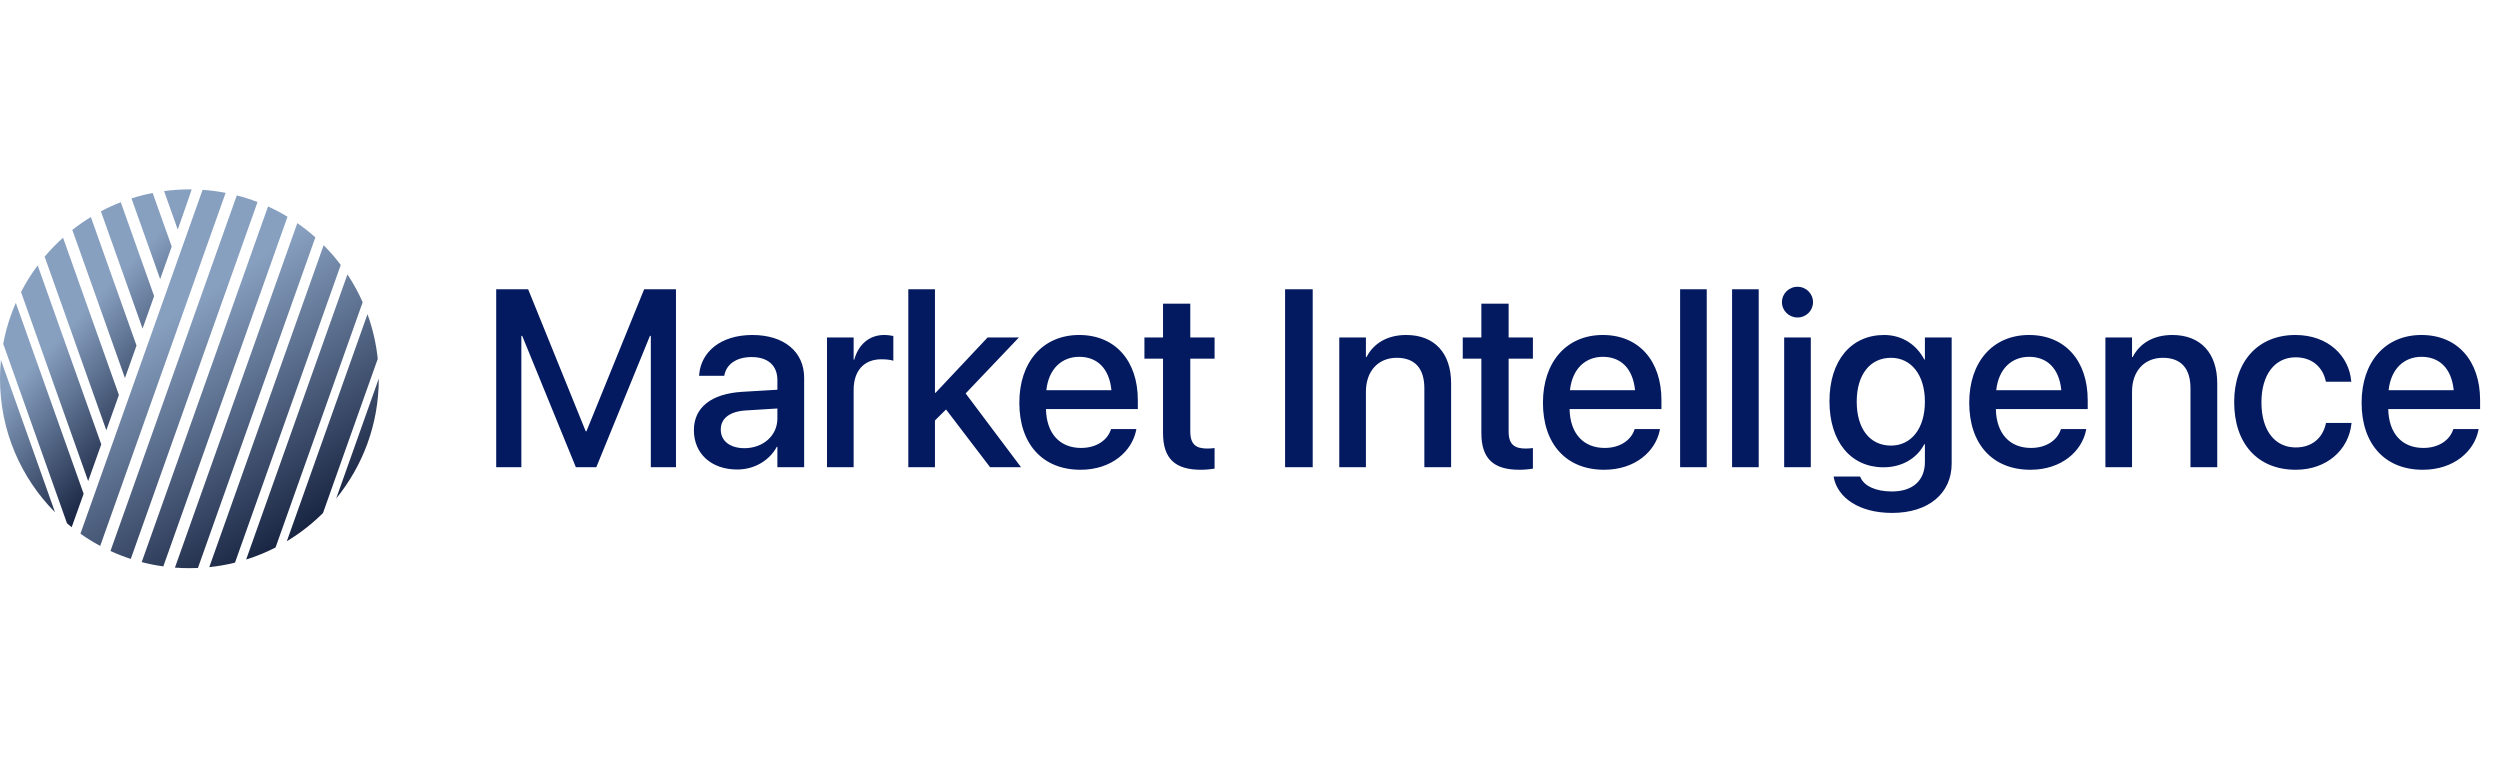
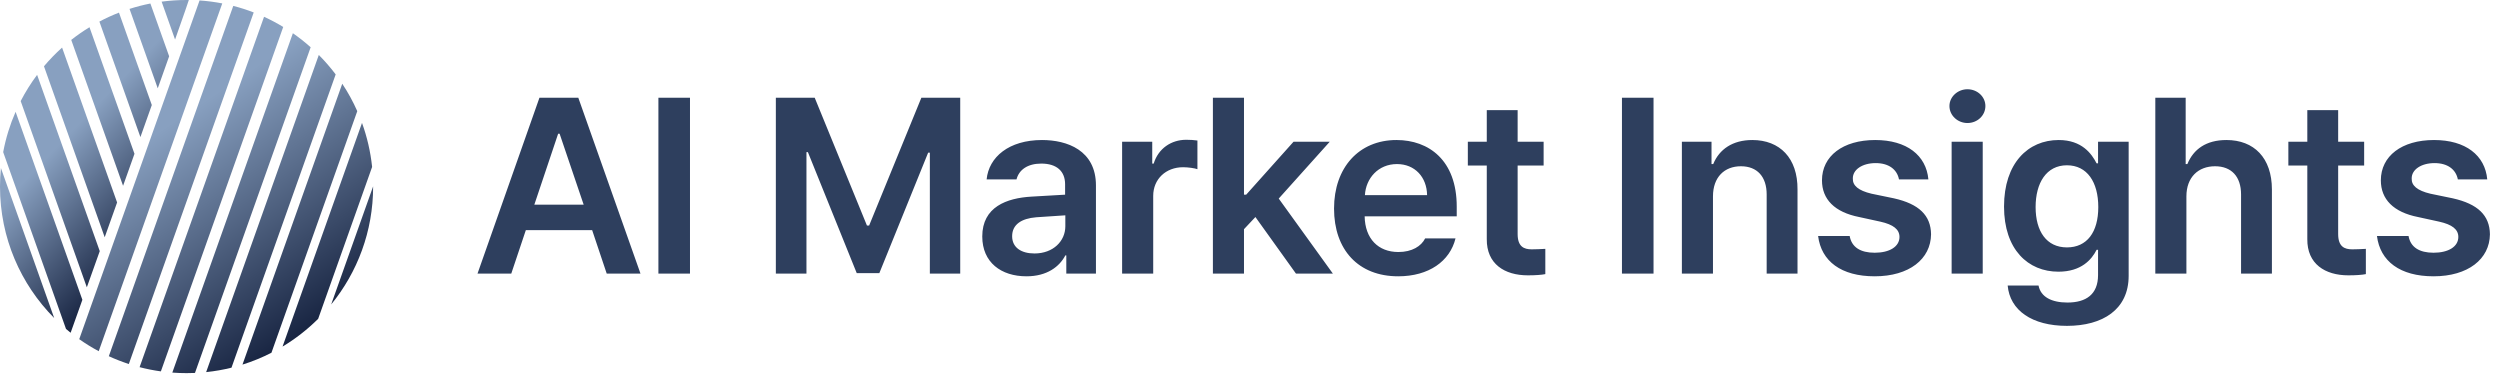
- <svg xmlns="http://www.w3.org/2000/svg" width="198" height="60" viewBox="0 0 198 60" fill="none">
-   <path d="M30 29.999C30 33.594 28.735 36.894 26.627 39.477L30 29.982L30 29.999Z" fill="url(#paint0_linear_1582_128)" />
-   <path d="M25.58 40.633L29.918 28.42C29.789 27.191 29.512 26.005 29.105 24.882L22.717 42.865C23.76 42.237 24.721 41.487 25.58 40.633Z" fill="url(#paint1_linear_1582_128)" />
-   <path d="M28.724 23.936L21.824 43.361C21.082 43.741 20.303 44.061 19.495 44.314L27.517 21.731C27.979 22.428 28.383 23.165 28.724 23.936Z" fill="url(#paint2_linear_1582_128)" />
-   <path d="M18.611 44.562L26.988 20.982C26.572 20.43 26.119 19.907 25.632 19.419L16.574 44.918C17.268 44.845 17.949 44.725 18.611 44.562Z" fill="url(#paint3_linear_1582_128)" />
-   <path d="M24.977 18.798L15.675 44.984C15.451 44.994 15.226 44.999 15 44.999C14.614 44.999 14.232 44.985 13.854 44.956L23.547 17.671C24.047 18.018 24.524 18.395 24.977 18.798Z" fill="url(#paint4_linear_1582_128)" />
-   <path d="M12.934 44.858L22.771 17.166C22.275 16.866 21.761 16.593 21.229 16.35L11.223 44.52C11.781 44.664 12.352 44.778 12.934 44.858Z" fill="url(#paint5_linear_1582_128)" />
-   <path d="M20.398 16L10.357 44.267C9.807 44.088 9.27 43.878 8.749 43.639L18.755 15.473C19.316 15.618 19.865 15.794 20.398 16Z" fill="url(#paint6_linear_1582_128)" />
-   <path d="M7.937 43.236L17.87 15.274C17.274 15.158 16.664 15.078 16.045 15.035L6.37 42.27C6.871 42.623 7.394 42.945 7.937 43.236Z" fill="url(#paint7_linear_1582_128)" />
-   <path fill-rule="evenodd" clip-rule="evenodd" d="M12.092 15.282C11.52 15.394 10.96 15.539 10.414 15.714L12.685 22.105C13.011 21.187 13.319 20.319 13.6 19.527L12.092 15.282ZM14.076 18.18C14.762 16.238 15.194 15.001 15.181 15.001C15.121 15 15.061 15 15 15C14.32 15 13.65 15.045 12.994 15.133L14.076 18.18ZM7.991 16.735C8.499 16.466 9.025 16.225 9.566 16.015L12.207 23.449C11.911 24.283 11.603 25.147 11.291 26.024L7.991 16.735ZM7.196 17.187C6.686 17.499 6.196 17.84 5.728 18.208L9.896 29.94C10.2 29.086 10.507 28.224 10.812 27.367L7.196 17.187ZM3.535 20.327C3.986 19.794 4.473 19.292 4.993 18.826L9.417 31.282C9.075 32.242 8.74 33.181 8.42 34.077L3.535 20.327ZM2.985 21.019C2.489 21.681 2.046 22.386 1.664 23.127L6.983 38.101L8.021 35.195L2.985 21.019ZM0.255 27.229C0.466 26.099 0.804 25.013 1.253 23.988L6.624 39.106C6.041 40.739 5.678 41.753 5.678 41.753C5.553 41.653 5.429 41.551 5.306 41.447L0.255 27.229ZM0.073 28.509C0.025 28.999 0 29.497 0 30C0 34.124 1.664 37.86 4.358 40.571L0.073 28.509Z" fill="url(#paint8_linear_1582_128)" />
-   <path d="M39.299 37V22.908H41.828L46.389 34.158H46.447L51.018 22.908H53.537V37H51.545V26.6H51.477L47.228 37H45.607L41.359 26.6H41.291V37H39.299ZM58.385 37.185C56.334 37.185 54.957 35.926 54.957 34.08V34.06C54.957 32.273 56.344 31.18 58.776 31.033L61.569 30.867V30.096C61.569 28.963 60.836 28.279 59.528 28.279C58.307 28.279 57.555 28.855 57.379 29.676L57.36 29.764H55.367L55.377 29.656C55.524 27.889 57.057 26.531 59.586 26.531C62.096 26.531 63.688 27.859 63.688 29.92V37H61.569V35.379H61.529C60.934 36.482 59.742 37.185 58.385 37.185ZM57.086 34.031C57.086 34.93 57.828 35.496 58.961 35.496C60.446 35.496 61.569 34.49 61.569 33.152V32.352L59.059 32.508C57.789 32.586 57.086 33.143 57.086 34.012V34.031ZM65.499 37V26.727H67.608V28.484H67.657C67.989 27.283 68.848 26.531 70.02 26.531C70.323 26.531 70.586 26.58 70.752 26.609V28.572C70.586 28.504 70.215 28.455 69.805 28.455C68.448 28.455 67.608 29.344 67.608 30.877V37H65.499ZM71.938 37V22.908H74.048V31.111H74.096L78.218 26.727H80.698L76.479 31.16L80.864 37H78.413L74.927 32.43L74.048 33.299V37H71.938ZM85.575 37.205C82.558 37.205 80.731 35.145 80.731 31.902V31.893C80.731 28.68 82.587 26.531 85.468 26.531C88.349 26.531 90.116 28.602 90.116 31.688V32.4H82.841C82.88 34.344 83.944 35.477 85.624 35.477C86.874 35.477 87.704 34.832 87.968 34.06L87.997 33.982H89.999L89.98 34.09C89.647 35.721 88.065 37.205 85.575 37.205ZM85.478 28.26C84.11 28.26 83.056 29.188 82.87 30.906H88.026C87.85 29.129 86.855 28.26 85.478 28.26ZM95.12 37.205C93.089 37.205 92.112 36.346 92.112 34.295V28.406H90.638V26.727H92.112V24.051H94.271V26.727H96.195V28.406H94.271V34.168C94.271 35.213 94.74 35.525 95.628 35.525C95.853 35.525 96.038 35.506 96.195 35.486V37.117C95.95 37.156 95.55 37.205 95.12 37.205ZM101.779 37V22.908H103.966V37H101.779ZM106.07 37V26.727H108.18V28.279H108.228C108.766 27.234 109.82 26.531 111.373 26.531C113.629 26.531 114.928 27.986 114.928 30.35V37H112.809V30.75C112.809 29.207 112.086 28.338 110.621 28.338C109.137 28.338 108.18 29.412 108.18 31.014V37H106.07ZM120.332 37.205C118.301 37.205 117.324 36.346 117.324 34.295V28.406H115.85V26.727H117.324V24.051H119.483V26.727H121.406V28.406H119.483V34.168C119.483 35.213 119.951 35.525 120.84 35.525C121.065 35.525 121.25 35.506 121.406 35.486V37.117C121.162 37.156 120.762 37.205 120.332 37.205ZM127.045 37.205C124.028 37.205 122.202 35.145 122.202 31.902V31.893C122.202 28.68 124.057 26.531 126.938 26.531C129.819 26.531 131.586 28.602 131.586 31.688V32.4H124.311C124.35 34.344 125.414 35.477 127.094 35.477C128.344 35.477 129.174 34.832 129.438 34.06L129.467 33.982H131.469L131.45 34.09C131.118 35.721 129.536 37.205 127.045 37.205ZM126.948 28.26C125.58 28.26 124.526 29.188 124.34 30.906H129.496C129.321 29.129 128.325 28.26 126.948 28.26ZM133.065 37V22.908H135.174V37H133.065ZM137.181 37V22.908H139.29V37H137.181ZM142.36 25.145C141.677 25.145 141.13 24.598 141.13 23.934C141.13 23.26 141.677 22.713 142.36 22.713C143.054 22.713 143.591 23.26 143.591 23.934C143.591 24.598 143.054 25.145 142.36 25.145ZM141.306 37V26.727H143.415V37H141.306ZM149.855 40.623C147.218 40.623 145.548 39.402 145.236 37.83L145.226 37.742H147.316L147.355 37.82C147.638 38.475 148.527 38.924 149.845 38.924C151.525 38.924 152.452 38.025 152.452 36.59V35.184H152.404C151.818 36.297 150.646 37.01 149.171 37.01C146.593 37.01 144.894 34.988 144.894 31.785V31.775C144.894 28.553 146.613 26.531 149.22 26.531C150.665 26.531 151.798 27.312 152.404 28.475H152.452V26.727H154.572V36.717C154.572 39.06 152.755 40.623 149.855 40.623ZM149.767 35.291C151.378 35.291 152.452 33.934 152.452 31.814V31.805C152.452 29.695 151.369 28.338 149.767 28.338C148.097 28.338 147.052 29.686 147.052 31.805V31.814C147.052 33.963 148.097 35.291 149.767 35.291ZM160.806 37.205C157.789 37.205 155.963 35.145 155.963 31.902V31.893C155.963 28.68 157.818 26.531 160.699 26.531C163.58 26.531 165.347 28.602 165.347 31.688V32.4H158.072C158.111 34.344 159.175 35.477 160.855 35.477C162.105 35.477 162.935 34.832 163.199 34.06L163.228 33.982H165.23L165.211 34.09C164.879 35.721 163.296 37.205 160.806 37.205ZM160.709 28.26C159.341 28.26 158.287 29.188 158.101 30.906H163.257C163.082 29.129 162.086 28.26 160.709 28.26ZM166.748 37V26.727H168.857V28.279H168.906C169.443 27.234 170.498 26.531 172.051 26.531C174.306 26.531 175.605 27.986 175.605 30.35V37H173.486V30.75C173.486 29.207 172.764 28.338 171.299 28.338C169.814 28.338 168.857 29.412 168.857 31.014V37H166.748ZM181.82 37.205C178.822 37.205 176.947 35.145 176.947 31.854V31.844C176.947 28.592 178.861 26.531 181.791 26.531C184.438 26.531 186.039 28.23 186.215 30.164L186.225 30.232H184.213L184.193 30.154C183.969 29.148 183.188 28.299 181.811 28.299C180.17 28.299 179.106 29.666 179.106 31.863V31.873C179.106 34.119 180.19 35.438 181.82 35.438C183.119 35.438 183.949 34.685 184.203 33.572L184.213 33.494H186.244L186.234 33.562C186.01 35.623 184.291 37.205 181.82 37.205ZM191.883 37.205C188.866 37.205 187.039 35.145 187.039 31.902V31.893C187.039 28.68 188.895 26.531 191.776 26.531C194.657 26.531 196.424 28.602 196.424 31.688V32.4H189.149C189.188 34.344 190.252 35.477 191.932 35.477C193.182 35.477 194.012 34.832 194.276 34.06L194.305 33.982H196.307L196.287 34.09C195.955 35.721 194.373 37.205 191.883 37.205ZM191.785 28.26C190.418 28.26 189.364 29.188 189.178 30.906H194.334C194.159 29.129 193.162 28.26 191.785 28.26Z" fill="#031960" />
+ <svg xmlns="http://www.w3.org/2000/svg" width="201" height="30" viewBox="0 0 201 30" fill="none">
+   <path d="M30 15C30 18.595 28.735 21.894 26.627 24.477L30 14.982L30 15Z" fill="url(#paint0_linear_1295_180995)" />
+   <path d="M25.58 25.633L29.918 13.421C29.789 12.191 29.512 11.006 29.105 9.883L22.717 27.865C23.76 27.238 24.721 26.487 25.58 25.633Z" fill="url(#paint1_linear_1295_180995)" />
+   <path d="M28.724 8.937L21.824 28.361C21.082 28.741 20.303 29.061 19.495 29.314L27.517 6.732C27.979 7.428 28.383 8.165 28.724 8.937Z" fill="url(#paint2_linear_1295_180995)" />
+   <path d="M18.611 29.562L26.988 5.982C26.572 5.43 26.119 4.908 25.632 4.419L16.574 29.918C17.268 29.846 17.949 29.726 18.611 29.562Z" fill="url(#paint3_linear_1295_180995)" />
+   <path d="M24.977 3.799L15.675 29.985C15.451 29.995 15.226 30 15 30C14.614 30 14.232 29.985 13.854 29.957L23.547 2.671C24.047 3.018 24.524 3.395 24.977 3.799Z" fill="url(#paint4_linear_1295_180995)" />
+   <path d="M12.934 29.859L22.771 2.167C22.275 1.866 21.761 1.593 21.229 1.35L11.223 29.52C11.781 29.665 12.352 29.779 12.934 29.859Z" fill="url(#paint5_linear_1295_180995)" />
+   <path d="M20.398 1.001L10.357 29.267C9.807 29.088 9.27 28.878 8.749 28.639L18.755 0.474C19.316 0.618 19.865 0.795 20.398 1.001Z" fill="url(#paint6_linear_1295_180995)" />
+   <path d="M7.937 28.236L17.87 0.274C17.274 0.159 16.664 0.078 16.045 0.036L6.37 27.27C6.871 27.623 7.394 27.946 7.937 28.236Z" fill="url(#paint7_linear_1295_180995)" />
+   <path d="M6.623 24.105C6.04 25.738 5.679 26.753 5.679 26.753C5.553 26.653 5.428 26.549 5.306 26.445L0.256 12.23C0.467 11.1 0.805 10.015 1.254 8.989L6.623 24.105ZM4.356 25.568C1.664 22.857 1.12225e-05 19.123 0 15C0 14.497 0.025 13.999 0.073 13.509L4.356 25.568ZM8.02 20.191C7.641 21.252 7.291 22.234 6.982 23.099L1.663 8.127C2.046 7.386 2.488 6.68 2.984 6.018L8.02 20.191ZM9.415 16.278C9.073 17.238 8.738 18.177 8.418 19.074L3.535 5.328C3.986 4.795 4.472 4.292 4.992 3.826L9.415 16.278ZM10.812 12.365C10.506 13.222 10.199 14.084 9.895 14.938L5.728 3.208C6.195 2.84 6.685 2.499 7.195 2.188L10.812 12.365ZM12.205 8.444C11.909 9.278 11.602 10.143 11.289 11.021L7.991 1.735C8.499 1.466 9.025 1.225 9.565 1.015L12.205 8.444ZM13.599 4.525C13.318 5.317 13.009 6.183 12.683 7.101L10.414 0.715C10.96 0.54 11.52 0.395 12.091 0.282L13.599 4.525ZM15.182 0.001C15.192 0.01 14.758 1.243 14.075 3.177L12.994 0.133C13.65 0.045 14.32 0 15 0C15.061 0 15.121 0 15.182 0.001Z" fill="url(#paint8_linear_1295_180995)" />
+   <path d="M41.105 22H38.391L43.371 7.859H46.496L51.496 22H48.781L47.609 18.504H42.277L41.105 22ZM42.961 16.453H46.926L44.992 10.75H44.875L42.961 16.453ZM55.475 7.859V22H52.936V7.859H55.475ZM62.378 7.859H65.503L69.702 18.133H69.878L74.077 7.859H77.202V22H74.76V12.273H74.624L70.698 21.961H68.882L64.956 12.234H64.839V22H62.378V7.859ZM78.974 19.012C78.974 16.629 80.946 15.926 82.919 15.809C83.651 15.76 85.175 15.672 85.634 15.652V14.812C85.634 13.758 84.95 13.152 83.72 13.152C82.606 13.152 81.923 13.66 81.728 14.422H79.325C79.501 12.625 81.122 11.258 83.778 11.258C85.79 11.258 88.114 12.078 88.114 14.91V22H85.731V20.535H85.653C85.184 21.434 84.188 22.215 82.528 22.215C80.497 22.215 78.974 21.102 78.974 19.012ZM81.376 18.992C81.376 19.91 82.118 20.379 83.173 20.379C84.677 20.379 85.653 19.383 85.653 18.191V17.312L83.309 17.469C82.118 17.566 81.376 18.055 81.376 18.992ZM90.218 22V11.395H92.64V13.152H92.757C93.128 11.941 94.163 11.238 95.374 11.238C95.648 11.238 96.038 11.258 96.273 11.297V13.602C96.058 13.523 95.531 13.445 95.12 13.445C93.734 13.445 92.718 14.402 92.718 15.75V22H90.218ZM97.517 22V7.859H100.017V15.652H100.193L104.001 11.395H106.912L102.81 15.965L107.165 22H104.197L100.935 17.449L100.017 18.426V22H97.517ZM112.414 22.215C109.211 22.215 107.257 20.086 107.257 16.766C107.257 13.484 109.25 11.258 112.277 11.258C114.875 11.258 117.121 12.879 117.121 16.609V17.391H109.718C109.748 19.197 110.812 20.262 112.433 20.262C113.527 20.262 114.269 19.793 114.582 19.168H117.023C116.574 21.004 114.875 22.215 112.414 22.215ZM109.738 15.691H114.738C114.718 14.246 113.761 13.191 112.316 13.191C110.812 13.191 109.816 14.334 109.738 15.691ZM124.107 11.395V13.309H122.018V18.816C122.018 19.832 122.525 20.047 123.15 20.047C123.443 20.047 123.932 20.027 124.244 20.008V22.039C123.951 22.098 123.463 22.137 122.838 22.137C120.963 22.137 119.518 21.219 119.537 19.227V13.309H118.014V11.395H119.537V8.855H122.018V11.395H124.107ZM132.944 7.859V22H130.405V7.859H132.944ZM137.723 15.789V22H135.223V11.395H137.606V13.191H137.743C138.231 12 139.305 11.258 140.887 11.258C143.094 11.258 144.54 12.703 144.52 15.242V22H142.04V15.633C142.04 14.207 141.278 13.367 139.969 13.367C138.641 13.367 137.723 14.246 137.723 15.789ZM152.679 14.422C152.522 13.621 151.858 13.113 150.804 13.113C149.729 13.113 148.948 13.641 148.968 14.363C148.948 14.91 149.397 15.32 150.472 15.574L152.268 15.945C154.28 16.395 155.237 17.312 155.257 18.836C155.237 20.828 153.499 22.215 150.725 22.215C148.03 22.215 146.429 21.004 146.175 18.973H148.714C148.87 19.871 149.573 20.32 150.725 20.32C151.917 20.32 152.718 19.832 152.718 19.051C152.718 18.445 152.229 18.055 151.175 17.82L149.475 17.449C147.503 17.059 146.487 16.023 146.487 14.5C146.487 12.547 148.167 11.258 150.765 11.258C153.304 11.258 154.866 12.488 155.042 14.422H152.679ZM156.911 22V11.395H159.411V22H156.911ZM158.181 9.891C157.4 9.891 156.735 9.285 156.735 8.523C156.735 7.781 157.4 7.176 158.181 7.176C158.982 7.176 159.626 7.781 159.626 8.523C159.626 9.285 158.982 9.891 158.181 9.891ZM166.183 26.199C163.37 26.199 161.593 24.949 161.417 22.957H163.898C164.074 23.875 164.952 24.324 166.222 24.324C167.706 24.324 168.683 23.68 168.683 22.117V20.086H168.566C168.175 20.867 167.335 21.844 165.499 21.844C163.058 21.844 161.124 20.066 161.124 16.609C161.124 13.113 163.058 11.258 165.519 11.258C167.394 11.258 168.175 12.371 168.566 13.133H168.683V11.395H171.144V22.176C171.144 24.891 169.054 26.199 166.183 26.199ZM166.183 19.891C167.785 19.891 168.702 18.68 168.702 16.648C168.702 14.637 167.804 13.289 166.183 13.289C164.523 13.289 163.663 14.715 163.663 16.648C163.663 18.602 164.542 19.891 166.183 19.891ZM175.787 15.789V22H173.287V7.859H175.728V13.191H175.865C176.353 12 177.369 11.258 179.009 11.258C181.216 11.258 182.662 12.684 182.662 15.242V22H180.181V15.633C180.181 14.188 179.4 13.367 178.091 13.367C176.744 13.367 175.787 14.246 175.787 15.789ZM190.078 11.395V13.309H187.988V18.816C187.988 19.832 188.496 20.047 189.121 20.047C189.414 20.047 189.902 20.027 190.215 20.008V22.039C189.922 22.098 189.433 22.137 188.808 22.137C186.933 22.137 185.488 21.219 185.508 19.227V13.309H183.984V11.395H185.508V8.855H187.988V11.395H190.078ZM197.611 14.422C197.455 13.621 196.791 13.113 195.736 13.113C194.662 13.113 193.881 13.641 193.9 14.363C193.881 14.91 194.33 15.32 195.404 15.574L197.201 15.945C199.213 16.395 200.17 17.312 200.19 18.836C200.17 20.828 198.432 22.215 195.658 22.215C192.963 22.215 191.361 21.004 191.107 18.973H193.647C193.803 19.871 194.506 20.32 195.658 20.32C196.85 20.32 197.65 19.832 197.65 19.051C197.65 18.445 197.162 18.055 196.107 17.82L194.408 17.449C192.436 17.059 191.42 16.023 191.42 14.5C191.42 12.547 193.1 11.258 195.697 11.258C198.236 11.258 199.799 12.488 199.975 14.422H197.611Z" fill="#2E3F5E" />
  <defs>
-     <linearGradient id="paint0_linear_1582_128" x1="12.375" y1="25.874" x2="23.98" y2="43.138" gradientUnits="userSpaceOnUse">
+     <linearGradient id="paint0_linear_1295_180995" x1="12.375" y1="10.875" x2="23.98" y2="28.138" gradientUnits="userSpaceOnUse">
      <stop stop-color="#88A0C0" />
      <stop offset="1" stop-color="#131F3C" />
    </linearGradient>
-     <linearGradient id="paint1_linear_1582_128" x1="12.375" y1="25.874" x2="23.98" y2="43.138" gradientUnits="userSpaceOnUse">
+     <linearGradient id="paint1_linear_1295_180995" x1="12.375" y1="10.875" x2="23.98" y2="28.138" gradientUnits="userSpaceOnUse">
      <stop stop-color="#88A0C0" />
      <stop offset="1" stop-color="#131F3C" />
    </linearGradient>
-     <linearGradient id="paint2_linear_1582_128" x1="12.375" y1="25.874" x2="23.98" y2="43.138" gradientUnits="userSpaceOnUse">
+     <linearGradient id="paint2_linear_1295_180995" x1="12.375" y1="10.875" x2="23.98" y2="28.138" gradientUnits="userSpaceOnUse">
      <stop stop-color="#88A0C0" />
      <stop offset="1" stop-color="#131F3C" />
    </linearGradient>
-     <linearGradient id="paint3_linear_1582_128" x1="12.375" y1="25.874" x2="23.98" y2="43.138" gradientUnits="userSpaceOnUse">
+     <linearGradient id="paint3_linear_1295_180995" x1="12.375" y1="10.875" x2="23.98" y2="28.138" gradientUnits="userSpaceOnUse">
      <stop stop-color="#88A0C0" />
      <stop offset="1" stop-color="#131F3C" />
    </linearGradient>
-     <linearGradient id="paint4_linear_1582_128" x1="12.375" y1="25.874" x2="23.98" y2="43.138" gradientUnits="userSpaceOnUse">
+     <linearGradient id="paint4_linear_1295_180995" x1="12.375" y1="10.875" x2="23.98" y2="28.138" gradientUnits="userSpaceOnUse">
      <stop stop-color="#88A0C0" />
      <stop offset="1" stop-color="#131F3C" />
    </linearGradient>
-     <linearGradient id="paint5_linear_1582_128" x1="12.375" y1="25.874" x2="23.98" y2="43.138" gradientUnits="userSpaceOnUse">
+     <linearGradient id="paint5_linear_1295_180995" x1="12.375" y1="10.875" x2="23.98" y2="28.138" gradientUnits="userSpaceOnUse">
      <stop stop-color="#88A0C0" />
      <stop offset="1" stop-color="#131F3C" />
    </linearGradient>
-     <linearGradient id="paint6_linear_1582_128" x1="12.375" y1="25.874" x2="23.98" y2="43.138" gradientUnits="userSpaceOnUse">
+     <linearGradient id="paint6_linear_1295_180995" x1="12.375" y1="10.875" x2="23.98" y2="28.138" gradientUnits="userSpaceOnUse">
      <stop stop-color="#88A0C0" />
      <stop offset="1" stop-color="#131F3C" />
    </linearGradient>
-     <linearGradient id="paint7_linear_1582_128" x1="12.375" y1="25.874" x2="23.98" y2="43.138" gradientUnits="userSpaceOnUse">
+     <linearGradient id="paint7_linear_1295_180995" x1="12.375" y1="10.875" x2="23.98" y2="28.138" gradientUnits="userSpaceOnUse">
      <stop stop-color="#88A0C0" />
      <stop offset="1" stop-color="#131F3C" />
    </linearGradient>
-     <linearGradient id="paint8_linear_1582_128" x1="2.25" y1="29.25" x2="10.583" y2="37.191" gradientUnits="userSpaceOnUse">
+     <linearGradient id="paint8_linear_1295_180995" x1="2.25" y1="14.25" x2="10.583" y2="22.191" gradientUnits="userSpaceOnUse">
      <stop stop-color="#88A0C0" />
      <stop offset="1" stop-color="#131F3C" />
    </linearGradient>
  </defs>
</svg>
